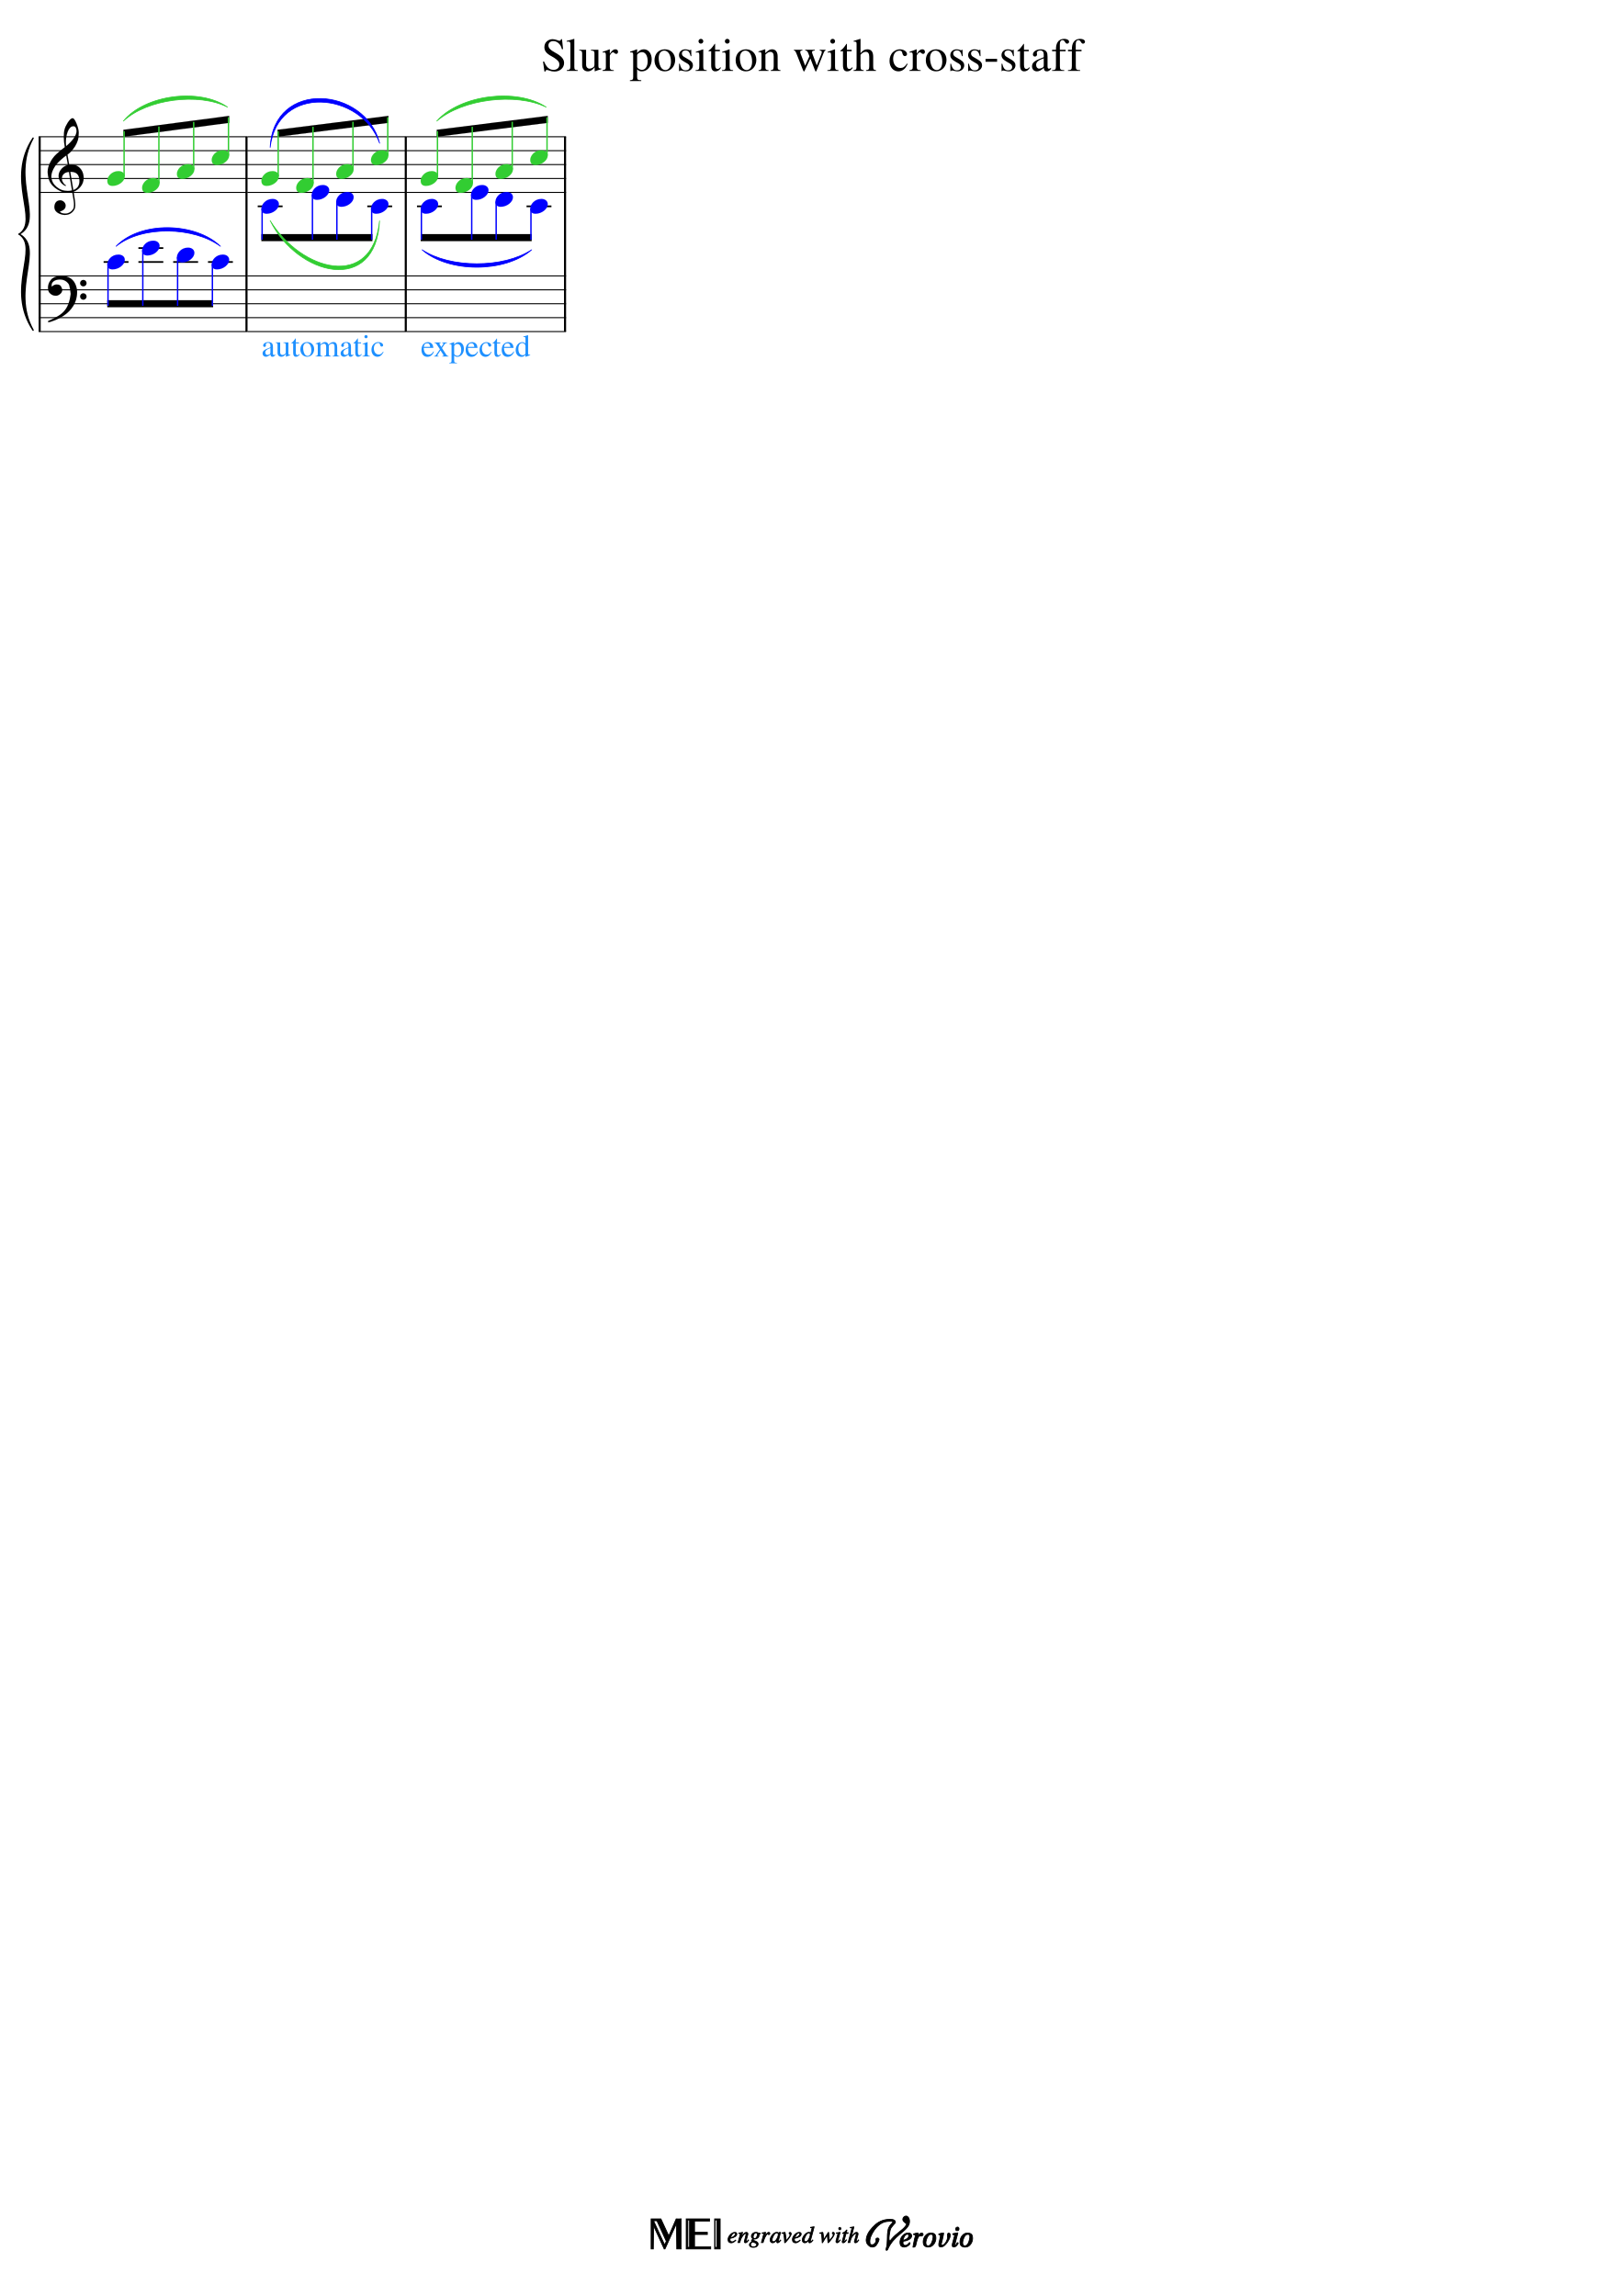
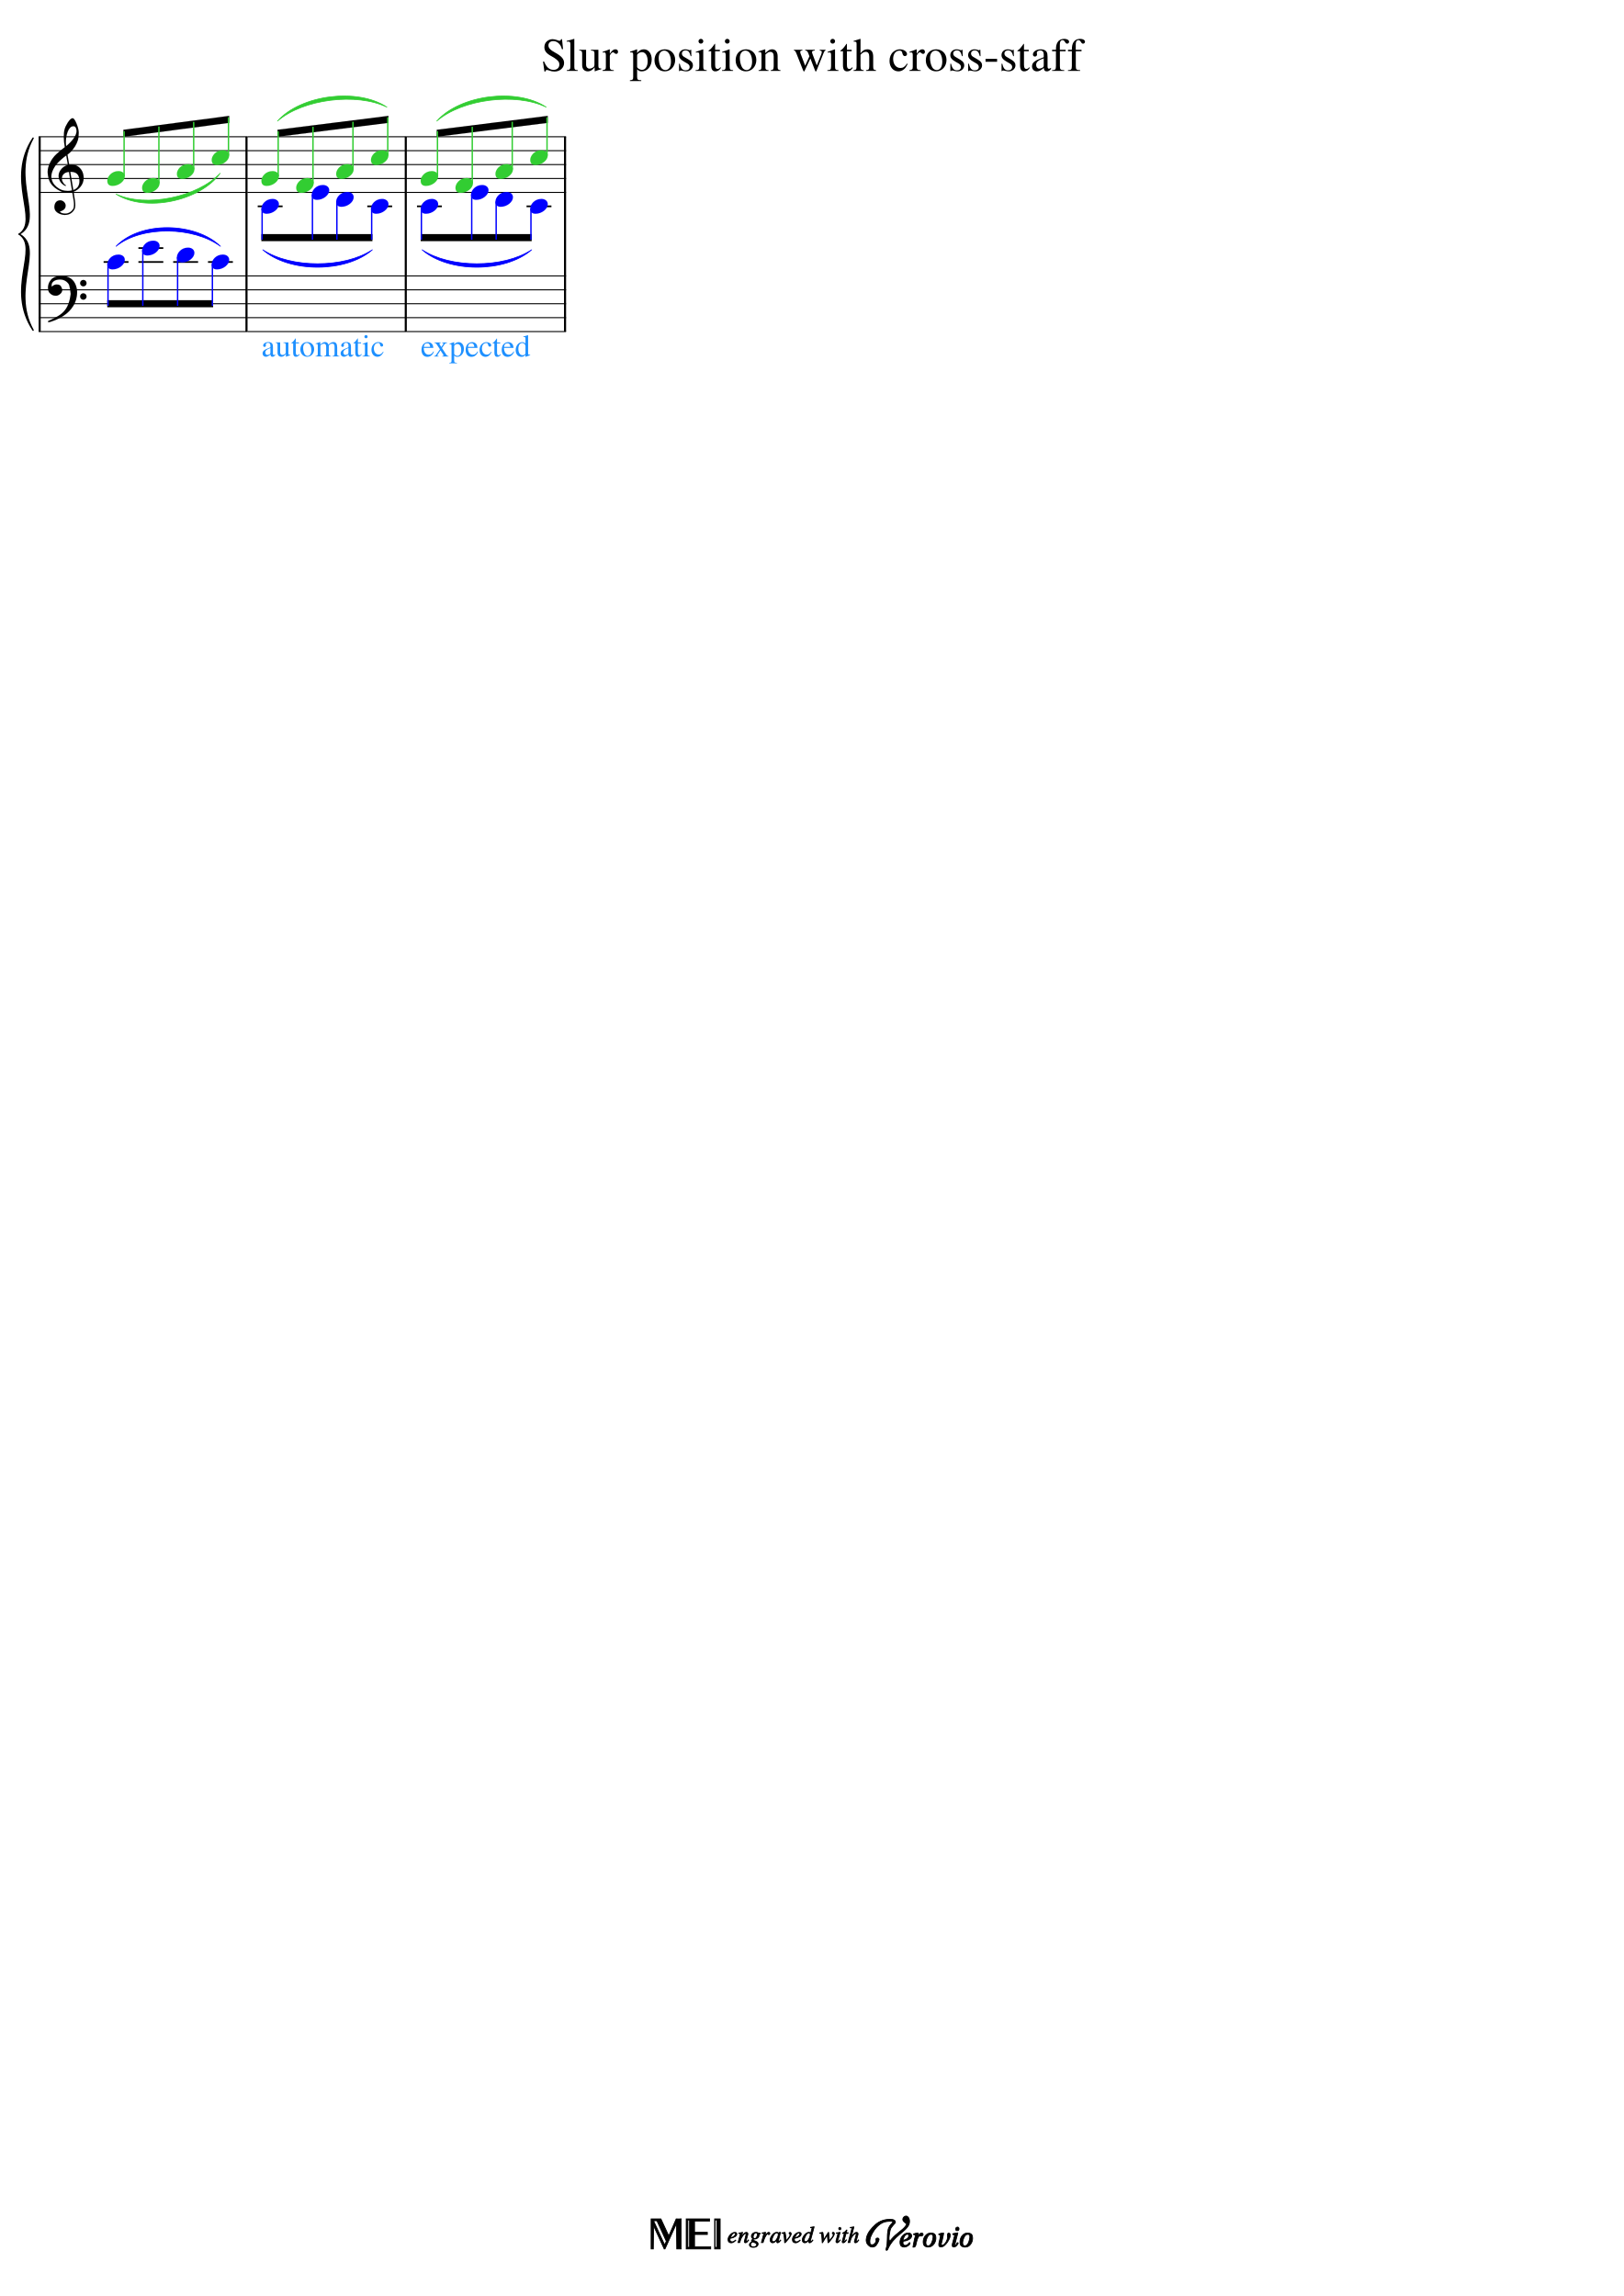
<svg xmlns="http://www.w3.org/2000/svg" xmlns:xlink="http://www.w3.org/1999/xlink" width="2100px" height="2970px" version="1.1" overflow="visible" id="docid">
  <defs>
    <g id="E050-docid">
      <path transform="scale(1,-1)" d="M441 -245c-23 -4 -48 -6 -76 -6c-59 0 -102 7 -130 20c-88 42 -150 93 -187 154c-26 44 -43 103 -48 176c0 6 -1 13 -1 19c0 54 15 111 45 170c29 57 65 106 110 148s96 85 153 127c-3 16 -8 46 -13 92c-4 43 -5 73 -5 89c0 117 16 172 69 257c34 54 64 82 89 82 c21 0 43 -30 69 -92s39 -115 41 -159v-15c0 -109 -21 -162 -67 -241c-13 -20 -63 -90 -98 -118c-13 -9 -25 -19 -37 -29l31 -181c8 1 18 2 28 2c58 0 102 -12 133 -35c59 -43 92 -104 98 -184c1 -7 1 -15 1 -22c0 -123 -87 -209 -181 -248c8 -57 17 -110 25 -162 c5 -31 6 -58 6 -80c0 -30 -5 -53 -14 -70c-35 -64 -88 -99 -158 -103c-5 0 -11 -1 -16 -1c-37 0 -72 10 -108 27c-50 24 -77 59 -80 105v11c0 29 7 55 20 76c18 28 45 42 79 44h6c49 0 93 -42 97 -87v-9c0 -51 -34 -86 -105 -106c17 -24 51 -36 102 -36c62 0 116 43 140 85 c9 16 13 41 13 74c0 20 -1 42 -5 67c-8 53 -18 106 -26 159zM461 939c-95 0 -135 -175 -135 -286c0 -24 2 -48 5 -71c50 39 92 82 127 128c40 53 60 100 60 140v8c-4 53 -22 81 -55 81h-2zM406 119l54 -326c73 25 110 78 110 161c0 7 0 15 -1 23c-7 95 -57 142 -151 142h-12 zM382 117c-72 -2 -128 -47 -128 -120v-7c2 -46 43 -99 75 -115c-3 -2 -7 -5 -10 -10c-70 33 -116 88 -123 172v11c0 68 44 126 88 159c23 17 49 29 78 36l-29 170c-21 -13 -52 -37 -92 -73c-50 -44 -86 -84 -109 -119c-45 -69 -67 -130 -67 -182v-13c5 -68 35 -127 93 -176 s125 -73 203 -73c25 0 50 3 75 9c-19 111 -36 221 -54 331z" />
    </g>
    <g id="E0A4-docid">
      <path transform="scale(1,-1)" d="M0 -39c0 68 73 172 200 172c66 0 114 -37 114 -95c0 -84 -106 -171 -218 -171c-64 0 -96 30 -96 94z" />
    </g>
    <g id="E062-docid">
      <path transform="scale(1,-1)" d="M582 -120c0 32 26 58 58 58s58 -26 58 -58s-26 -58 -58 -58s-58 26 -58 58zM582 120c0 32 26 58 58 58s58 -26 58 -58s-26 -58 -58 -58s-58 26 -58 58zM158 96c51 0 73 -14 88 -49l16 -39c0 -17 -2 -30 -7 -40c-3 -11 -10 -21 -19 -31c-17 -18 -49 -43 -84 -43 c-55 0 -77 13 -112 44c-24 21 -35 55 -35 100c0 46 14 81 32 112c30 52 71 79 137 93l36 6l26 2c154 0 235 -68 274 -182c11 -32 18 -68 18 -107c0 -103 -26 -182 -68 -250c-89 -145 -234 -230 -412 -288l-30 -5c-9 0 -14 3 -14 8c3 10 5 11 10 16c35 15 70 30 96 44l78 43 c96 57 162 136 197 258c9 33 17 60 22 100c3 22 5 35 6 39c-7 69 -16 115 -23 140s-4 22 -16 40c-8 12 -19 23 -31 34c-24 21 -62 44 -118 44c-48 0 -84 -8 -113 -28c-28 -19 -42 -44 -42 -73v-16c2 -5 3 -9 4 -11c24 22 52 39 84 39z" />
    </g>
  </defs>
  <style type="text/css">#docid g.ending, #docid g.fing, #docid g.reh, #docid g.tempo {font-weight:bold;}#docid g.dir, #docid g.dynam, #docid g.mNum {font-style:italic;}#docid g.label {font-weight:normal;}#docid ellipse, #docid path, #docid polygon, #docid polyline, #docid rect {stroke:currentColor}</style>
  <svg class="definition-scale" color="black" font-family="Times, serif" viewBox="0 0 21000 29700">
    <g class="page-margin" transform="translate(500, 500)">
      <g id="iJ6YNS9" class="mdiv pageMilestone" />
      <g id="j6ERYJ7" class="score pageMilestone" />
      <g id="jJSEUIA" class="system">
        <path d="M13 1269 L13 3789" stroke-width="27" />
        <g id="o145XQ9D" class="grpSym">
          <path d="M-72,3771 C-432,3231 18,2709 -252,2529 C81,2709 -369,3231 -72,3771" stroke-width="18" stroke-linecap="round" stroke-linejoin="round" />
          <path d="M-72,1287 C-369,1827 81,2349 -252,2529 C18,2349 -432,1827 -72,1287" stroke-width="18" stroke-linecap="round" stroke-linejoin="round" />
        </g>
        <g id="e177A8Z5" class="section systemMilestone" />
        <g id="v1G2UCBM" class="measure">
          <g id="w1I5DK26" class="staff">
            <path d="M0 1269 L2701 1269" stroke-width="13" />
            <path d="M0 1449 L2701 1449" stroke-width="13" />
            <path d="M0 1629 L2701 1629" stroke-width="13" />
            <path d="M0 1809 L2701 1809" stroke-width="13" />
            <path d="M0 1989 L2701 1989" stroke-width="13" />
            <g id="x1TRY25F" class="clef">
              <use xlink:href="#E050-docid" transform="translate(117, 1809) scale(0.72, 0.72)" />
            </g>
            <g id="z1M801WN" class="keySig" />
            <g id="xQSQG56" class="layer">
              <g id="y16753K6" class="beam">
                <polygon points="1096,1179 2464,999 2464,1089 1096,1269" />
                <g id="note-L5F2" class="note" color="limegreen" fill="limegreen">
                  <g class="notehead">
                    <use xlink:href="#E0A4-docid" transform="translate(888, 1809) scale(0.72, 0.72)" />
                  </g>
                  <g id="nV8WBSJ" class="stem">
                    <path d="M1105 1781 L1105 1197" stroke-width="18" />
                  </g>
                  <g id="a12WP67W" class="accid" />
                </g>
                <g id="b4Y5DFV" class="note" color="limegreen" fill="limegreen">
                  <g class="notehead">
                    <use xlink:href="#E0A4-docid" transform="translate(1338, 1899) scale(0.72, 0.72)" />
                  </g>
                  <g id="o1EH99DI" class="stem">
                    <path d="M1555 1871 L1555 1137" stroke-width="18" />
                  </g>
                  <g id="cNFAQML" class="accid" />
                </g>
                <g id="d1RIF43L" class="note" color="limegreen" fill="limegreen">
                  <g class="notehead">
                    <use xlink:href="#E0A4-docid" transform="translate(1788, 1719) scale(0.72, 0.72)" />
                  </g>
                  <g id="p1UGVI2M" class="stem">
                    <path d="M2005 1691 L2005 1077" stroke-width="18" />
                  </g>
                  <g id="e36A7UB" class="accid" />
                </g>
                <g id="note-L8F2" class="note" color="limegreen" fill="limegreen">
                  <g class="notehead">
                    <use xlink:href="#E0A4-docid" transform="translate(2238, 1539) scale(0.72, 0.72)" />
                  </g>
                  <g id="q3O0K5C" class="stem">
                    <path d="M2455 1511 L2455 1017" stroke-width="18" />
                  </g>
                  <g id="g17JWEWV" class="accid" />
                </g>
              </g>
            </g>
          </g>
          <g id="h11BYRB0" class="staff">
            <path d="M0 3069 L2701 3069" stroke-width="13" />
            <path d="M0 3249 L2701 3249" stroke-width="13" />
            <path d="M0 3429 L2701 3429" stroke-width="13" />
            <path d="M0 3609 L2701 3609" stroke-width="13" />
            <path d="M0 3789 L2701 3789" stroke-width="13" />
            <g id="b90ZP3S" class="clef">
              <use xlink:href="#E062-docid" transform="translate(117, 3249) scale(0.72, 0.72)" />
            </g>
            <g id="dHBXJTS" class="keySig" />
            <g class="ledgerLines above">
              <path d="M840 2889 L1162 2889" stroke-width="22" />
              <path d="M1290 2889 L1612 2889" stroke-width="22" />
              <path d="M1740 2889 L2062 2889" stroke-width="22" />
              <path d="M2190 2889 L2512 2889" stroke-width="22" />
              <path d="M1290 2709 L1612 2709" stroke-width="22" />
            </g>
            <g id="iEPNT2P" class="layer">
              <g id="j180F7IU" class="beam">
                <polygon points="888,3474 2256,3474 2256,3384 888,3384" />
                <g id="note-L5F1" class="note" color="blue" fill="blue">
                  <g class="notehead">
                    <use xlink:href="#E0A4-docid" transform="translate(888, 2889) scale(0.72, 0.72)" />
                  </g>
                  <g id="r1WOKG8S" class="stem">
                    <path d="M897 2917 L897 3456" stroke-width="18" />
                  </g>
                  <g id="l168SLSU" class="accid" />
                </g>
                <g id="m1I1R6XU" class="note" color="blue" fill="blue">
                  <g class="notehead">
                    <use xlink:href="#E0A4-docid" transform="translate(1338, 2709) scale(0.72, 0.72)" />
                  </g>
                  <g id="s1IJJG69" class="stem">
                    <path d="M1347 2737 L1347 3456" stroke-width="18" />
                  </g>
                  <g id="n3L1BSY" class="accid" />
                </g>
                <g id="oYFJ0C6" class="note" color="blue" fill="blue">
                  <g class="notehead">
                    <use xlink:href="#E0A4-docid" transform="translate(1788, 2799) scale(0.72, 0.72)" />
                  </g>
                  <g id="tER5CNS" class="stem">
                    <path d="M1797 2827 L1797 3456" stroke-width="18" />
                  </g>
                  <g id="p6KLLMO" class="accid" />
                </g>
                <g id="note-L8F1" class="note" color="blue" fill="blue">
                  <g class="notehead">
                    <use xlink:href="#E0A4-docid" transform="translate(2238, 2889) scale(0.72, 0.72)" />
                  </g>
                  <g id="uR5P9FZ" class="stem">
                    <path d="M2247 2917 L2247 3456" stroke-width="18" />
                  </g>
                  <g id="r10DL3CR" class="accid" />
                </g>
              </g>
            </g>
          </g>
          <g id="s1IC15RP" class="slur" color="limegreen" fill="limegreen">
-             <path d="M1096,1066 C1373,725 2083,633 2443,886 C2070,695 1402,781 1096,1066" stroke-width="9" stroke-linecap="round" stroke-linejoin="round" />
+             <path d="M1001,2011 C1386,2189 2053,2052 2348,1741 C2085,2106 1377,2251 1001,2011" stroke-width="9" stroke-linecap="round" stroke-linejoin="round" />
          </g>
          <g id="tBZ62SV" class="slur" color="blue" fill="blue">
            <path d="M1001,2686 C1319,2353 2033,2376 2351,2686 C2010,2434 1341,2412 1001,2686" stroke-width="9" stroke-linecap="round" stroke-linejoin="round" />
          </g>
          <g id="u14YPAFV" class="barLine">
            <path d="M2688 1269 L2688 1989" stroke-width="27" />
            <path d="M2688 3069 L2688 3789" stroke-width="27" />
            <path d="M2688 1989 L2688 3069" stroke-width="27" />
          </g>
        </g>
        <g id="kOVASEE" class="measure">
          <g id="l1I7OPR1" class="staff">
            <path d="M2701 1269 L4761 1269" stroke-width="13" />
            <path d="M2701 1449 L4761 1449" stroke-width="13" />
            <path d="M2701 1629 L4761 1629" stroke-width="13" />
            <path d="M2701 1809 L4761 1809" stroke-width="13" />
            <path d="M2701 1989 L4761 1989" stroke-width="13" />
            <g class="ledgerLines below">
              <path d="M2833 2169 L3155 2169" stroke-width="22" />
              <path d="M4250 2169 L4572 2169" stroke-width="22" />
            </g>
            <g id="m81K135" class="layer">
              <g id="n2N7U24" class="beam">
                <polygon points="3089,1179 4524,999 4524,1089 3089,1269" />
                <g id="note-L11F2" class="note" color="limegreen" fill="limegreen">
                  <g class="notehead">
                    <use xlink:href="#E0A4-docid" transform="translate(2881, 1809) scale(0.72, 0.72)" />
                  </g>
                  <g id="vQ1VT3P" class="stem">
                    <path d="M3098 1781 L3098 1197" stroke-width="18" />
                  </g>
                  <g id="p1AX0ZDE" class="accid" />
                </g>
                <g id="qI1DT7K" class="note" color="limegreen" fill="limegreen">
                  <g class="notehead">
                    <use xlink:href="#E0A4-docid" transform="translate(3331, 1899) scale(0.72, 0.72)" />
                  </g>
                  <g id="w14DD95D" class="stem">
                    <path d="M3548 1871 L3548 1140" stroke-width="18" />
                  </g>
                  <g id="rJ8GLXL" class="accid" />
                </g>
                <g id="s1HUMGE0" class="note" color="limegreen" fill="limegreen">
                  <g class="notehead">
                    <use xlink:href="#E0A4-docid" transform="translate(3848, 1719) scale(0.72, 0.72)" />
                  </g>
                  <g id="xGVWU67" class="stem">
                    <path d="M4065 1691 L4065 1075" stroke-width="18" />
                  </g>
                  <g id="t1YD0KSR" class="accid" />
                </g>
                <g id="note-L14F2" class="note" color="limegreen" fill="limegreen">
                  <g class="notehead">
                    <use xlink:href="#E0A4-docid" transform="translate(4298, 1539) scale(0.72, 0.72)" />
                  </g>
                  <g id="yFQGCPD" class="stem">
                    <path d="M4515 1511 L4515 1017" stroke-width="18" />
                  </g>
                  <g id="vE1WURA" class="accid" />
                </g>
              </g>
            </g>
          </g>
          <g id="wK8FJ60" class="staff">
            <path d="M2701 3069 L4761 3069" stroke-width="13" />
            <path d="M2701 3249 L4761 3249" stroke-width="13" />
            <path d="M2701 3429 L4761 3429" stroke-width="13" />
            <path d="M2701 3609 L4761 3609" stroke-width="13" />
            <path d="M2701 3789 L4761 3789" stroke-width="13" />
            <g id="x1AFQIG0" class="layer">
              <g id="y1K98ZB7" class="beam">
                <polygon points="2881,2619 4316,2619 4316,2529 2881,2529" />
                <g id="note-L11F1" class="note" color="blue" fill="blue">
                  <g class="notehead">
                    <use xlink:href="#E0A4-docid" transform="translate(2881, 2169) scale(0.72, 0.72)" />
                  </g>
                  <g id="z1QJ3S81" class="stem">
                    <path d="M2890 2197 L2890 2601" stroke-width="18" />
                  </g>
                  <g id="aA571PQ" class="accid" />
                </g>
                <g id="bGR56S9" class="note" color="blue" fill="blue">
                  <g class="notehead">
                    <use xlink:href="#E0A4-docid" transform="translate(3532, 1989) scale(0.72, 0.72)" />
                  </g>
                  <g id="a1E3R0GN" class="stem">
                    <path d="M3541 2017 L3541 2601" stroke-width="18" />
                  </g>
                  <g id="c10PAP45" class="accid" />
                </g>
                <g id="dPPZBXY" class="note" color="blue" fill="blue">
                  <g class="notehead">
                    <use xlink:href="#E0A4-docid" transform="translate(3848, 2079) scale(0.72, 0.72)" />
                  </g>
                  <g id="b1EA8UT5" class="stem">
                    <path d="M3857 2107 L3857 2601" stroke-width="18" />
                  </g>
                  <g id="e6C4ZMJ" class="accid" />
                </g>
                <g id="note-L14F1" class="note" color="blue" fill="blue">
                  <g class="notehead">
                    <use xlink:href="#E0A4-docid" transform="translate(4298, 2169) scale(0.72, 0.72)" />
                  </g>
                  <g id="cG8TSH7" class="stem">
                    <path d="M4307 2197 L4307 2601" stroke-width="18" />
                  </g>
                  <g id="gB13UK1" class="accid" />
                </g>
              </g>
            </g>
          </g>
          <g id="h158DR4J" class="slur" color="limegreen" fill="limegreen">
-             <path d="M2994,2354 C3395,3010 4317,3258 4409,2357 C4361,3319 3349,3070 2994,2354" stroke-width="9" stroke-linecap="round" stroke-linejoin="round" />
+             <path d="M3089,1066 C3392,725 4125,633 4504,886 C4112,695 3419,781 3089,1066" stroke-width="9" stroke-linecap="round" stroke-linejoin="round" />
          </g>
          <g id="iUV8894" class="dir">
            <text x="2881" y="4111" font-size="0px">
              <tspan id="jZZ1RF5" class="rend" fill="dodgerblue" font-style="normal">
                <tspan id="k91JIAK" class="text">
                  <tspan font-size="405px">automatic</tspan>
                </tspan>
              </tspan>
            </text>
          </g>
          <g id="l1KT7QAW" class="slur" color="blue" fill="blue">
-             <path d="M2994,1407 C3037,521 4226,624 4410,1353 C4175,686 3089,583 2994,1407" stroke-width="9" stroke-linecap="round" stroke-linejoin="round" />
+             <path d="M2899,2731 C3260,2972 3954,2972 4316,2731 C3974,3032 3240,3032 2899,2731" stroke-width="9" stroke-linecap="round" stroke-linejoin="round" />
          </g>
          <g id="jQFEFEK" class="barLine">
            <path d="M4748 1269 L4748 1989" stroke-width="27" />
            <path d="M4748 3069 L4748 3789" stroke-width="27" />
            <path d="M4748 1989 L4748 3069" stroke-width="27" />
          </g>
        </g>
        <g id="cUUYDUG" class="measure">
          <g id="d17EWFLB" class="staff">
            <path d="M4761 1269 L6821 1269" stroke-width="13" />
            <path d="M4761 1449 L6821 1449" stroke-width="13" />
            <path d="M4761 1629 L6821 1629" stroke-width="13" />
            <path d="M4761 1809 L6821 1809" stroke-width="13" />
            <path d="M4761 1989 L6821 1989" stroke-width="13" />
            <g class="ledgerLines below">
              <path d="M4893 2169 L5215 2169" stroke-width="22" />
              <path d="M6310 2169 L6632 2169" stroke-width="22" />
            </g>
            <g id="eZWEOI5" class="layer">
              <g id="fXQFU55" class="beam">
                <polygon points="5149,1179 6584,999 6584,1089 5149,1269" />
                <g id="note-L17F2" class="note" color="limegreen" fill="limegreen">
                  <g class="notehead">
                    <use xlink:href="#E0A4-docid" transform="translate(4941, 1809) scale(0.72, 0.72)" />
                  </g>
                  <g id="dAZ1II0" class="stem">
                    <path d="M5158 1781 L5158 1197" stroke-width="18" />
                  </g>
                  <g id="h1NRSQV" class="accid" />
                </g>
                <g id="i1K5PWQO" class="note" color="limegreen" fill="limegreen">
                  <g class="notehead">
                    <use xlink:href="#E0A4-docid" transform="translate(5391, 1899) scale(0.72, 0.72)" />
                  </g>
                  <g id="eXKENYG" class="stem">
                    <path d="M5608 1871 L5608 1140" stroke-width="18" />
                  </g>
                  <g id="jF89DCD" class="accid" />
                </g>
                <g id="k1FISYPL" class="note" color="limegreen" fill="limegreen">
                  <g class="notehead">
                    <use xlink:href="#E0A4-docid" transform="translate(5908, 1719) scale(0.72, 0.72)" />
                  </g>
                  <g id="f18OKKW3" class="stem">
                    <path d="M6125 1691 L6125 1075" stroke-width="18" />
                  </g>
                  <g id="l1ABBN8W" class="accid" />
                </g>
                <g id="note-L20F2" class="note" color="limegreen" fill="limegreen">
                  <g class="notehead">
                    <use xlink:href="#E0A4-docid" transform="translate(6358, 1539) scale(0.72, 0.72)" />
                  </g>
                  <g id="gH8O5KE" class="stem">
                    <path d="M6575 1511 L6575 1017" stroke-width="18" />
                  </g>
                  <g id="nDW87ZK" class="accid" />
                </g>
              </g>
            </g>
          </g>
          <g id="o1QUDUF9" class="staff">
            <path d="M4761 3069 L6821 3069" stroke-width="13" />
            <path d="M4761 3249 L6821 3249" stroke-width="13" />
            <path d="M4761 3429 L6821 3429" stroke-width="13" />
            <path d="M4761 3609 L6821 3609" stroke-width="13" />
            <path d="M4761 3789 L6821 3789" stroke-width="13" />
            <g id="p1YCXJ73" class="layer">
              <g id="q1XPOA9B" class="beam">
                <polygon points="4941,2619 6376,2619 6376,2529 4941,2529" />
                <g id="note-L17F1" class="note" color="blue" fill="blue">
                  <g class="notehead">
                    <use xlink:href="#E0A4-docid" transform="translate(4941, 2169) scale(0.72, 0.72)" />
                  </g>
                  <g id="h1C1E50X" class="stem">
                    <path d="M4950 2197 L4950 2601" stroke-width="18" />
                  </g>
                  <g id="sDC845L" class="accid" />
                </g>
                <g id="t1W416P4" class="note" color="blue" fill="blue">
                  <g class="notehead">
                    <use xlink:href="#E0A4-docid" transform="translate(5592, 1989) scale(0.72, 0.72)" />
                  </g>
                  <g id="i1XSOJO1" class="stem">
                    <path d="M5601 2017 L5601 2601" stroke-width="18" />
                  </g>
                  <g id="u1N7W5D7" class="accid" />
                </g>
                <g id="vOSZ00" class="note" color="blue" fill="blue">
                  <g class="notehead">
                    <use xlink:href="#E0A4-docid" transform="translate(5908, 2079) scale(0.72, 0.72)" />
                  </g>
                  <g id="j1IVRL9E" class="stem">
                    <path d="M5917 2107 L5917 2601" stroke-width="18" />
                  </g>
                  <g id="w1AY2QDY" class="accid" />
                </g>
                <g id="note-L20F1" class="note" color="blue" fill="blue">
                  <g class="notehead">
                    <use xlink:href="#E0A4-docid" transform="translate(6358, 2169) scale(0.72, 0.72)" />
                  </g>
                  <g id="k1BCYHVL" class="stem">
                    <path d="M6367 2197 L6367 2601" stroke-width="18" />
                  </g>
                  <g id="y17DXS56" class="accid" />
                </g>
              </g>
            </g>
          </g>
          <g id="z126H5TI" class="slur" color="limegreen" fill="limegreen">
            <path d="M5149,1066 C5452,725 6185,633 6564,886 C6172,695 5479,781 5149,1066" stroke-width="9" stroke-linecap="round" stroke-linejoin="round" />
          </g>
          <g id="a1YELUCK" class="dir">
            <text x="4941" y="4112" font-size="0px">
              <tspan id="b5BYNI2" class="rend" fill="dodgerblue" font-style="normal">
                <tspan id="cI6BH23" class="text">
                  <tspan font-size="405px">expected</tspan>
                </tspan>
              </tspan>
            </text>
          </g>
          <g id="dEVT5DI" class="slur" color="blue" fill="blue">
            <path d="M4959,2731 C5320,2972 6014,2972 6376,2731 C6034,3032 5300,3032 4959,2731" stroke-width="9" stroke-linecap="round" stroke-linejoin="round" />
          </g>
          <g id="b1AYFJ9P" class="barLine">
            <path d="M6808 1269 L6808 1989" stroke-width="27" />
            <path d="M6808 3069 L6808 3789" stroke-width="27" />
            <path d="M6808 1989 L6808 3069" stroke-width="27" />
          </g>
        </g>
        <g id="n1NA1B91" class="systemMilestoneEnd e177A8Z5" />
      </g>
      <g id="o111T1LZ" class="pageMilestoneEnd j6ERYJ7" />
      <g id="pT5D48Z" class="pageMilestoneEnd iJ6YNS9" />
      <g id="w1P8DIQV" class="pgHead autogenerated">
        <text font-size="0px">
          <tspan id="x1LY7717" class="rend" x="10000" y="417" text-anchor="middle">
            <tspan id="y1QGBAMB" class="rend">
              <tspan id="z4DC34E" class="text">
                <tspan font-size="607px">Slur position with cross-staff</tspan>
              </tspan>
            </tspan>
          </tspan>
        </text>
      </g>
      <g id="qR3B901" class="pgFoot autogenerated">
        <g id="rHUBZPL" class="fig">
          <g class="svg" transform="translate(7750, 28099) scale(10, 10)">
            <g>
              <path fill="#000000" d="M 17.113,49.265 V 10.368 h 12.697 c 3.289,7.337 6.713,14.61 10.127,21.889 3.42,-7.485 6.256,-14.205 9.589,-21.91 2.436,0.104 4.317,0.085 6.484,-0.058 V 49.264 H 50.274 C 50.145,38.356 50.016,27.448 49.887,16.54 45.003,27.315 39.967,38.434 35.084,49.209 34.679,49.344 34.427,49.136 34.022,49.271 29.466,39.331 24.91,29.391 20.354,19.451 20.224,29.389 20.095,39.327 19.965,49.264 H 17.113 Z M 36.754,39.325 C 32.721,30.513 28.688,21.701 24.655,12.889 22.531,12.751 22.657,12.71 20.714,12.814 v 0.966 c 4.613,9.998 9.609,20.749 13.873,30.082 0.722,-1.513 1.445,-3.025 2.167,-4.538 z m 25.738,9.94 c 0,-12.966 0,-25.931 0,-38.897 10.084,0 20.169,0 30.253,0 0,0.96 0,1.921 0,2.881 -6.483,0 -12.966,0 -19.448,0 0,4.802 0,9.604 0,14.406 5.522,0 11.045,0 16.567,0 0,0.96 0,1.921 0,2.881 -5.522,0 -11.045,0 -16.567,0 0,5.282 0,10.565 0,15.847 6.963,0 13.926,0 20.889,0 0,0.96 0,1.921 0,2.881 -10.565,0 -21.129,0 -31.694,0 z m 4.322,-2.161 c 0,-11.765 0,-23.53 0,-35.295 -0.72,0 -1.441,0 -2.161,0 0,11.765 0,23.53 0,35.295 0.72,0 1.441,0 2.161,0 z m 32.414,2.161 c 0,-12.966 0,-25.931 0,-38.897 2.401,0 4.802,0 7.203,0 0,12.966 0,25.931 0,38.897 -2.401,0 -4.802,0 -7.203,0 z m 2.881,-2.161 c 0,-11.765 0,-23.53 0,-35.295 -0.72,0 -1.441,0 -2.161,0 0,11.765 0,23.53 0,35.295 0.72,0 1.441,0 2.161,0 z" />
              <path fill="#000000" d="m 346.3,6.7 c -3.1,0.5 -4.9,4.4 -2.7,6.8 1.2,1.4 2.7,2.4 4.1,3.5 -2.4,5.3 -7.7,8.3 -11.9,12.1 -3.7,2.8 -7,6.2 -9.7,9.9 -2.2,-0.8 -0.915,-7.719 -0.627,-9.5 0.288,-1.781 0.727,-6.4 2.927,-8.7 1.3,-1.9 3,-3.5 4.5,-5.2 1.2,-3.4 -3.2,-4.9 -5.8,-4.6 -7.3,-0.5 -14.6,2 -20,6.8 -5,4.6 -10,10.1 -11.5,17 -0.9,3.5 -0.2,7.5 2.8,9.9 2.5,2.8 7.4,2.9 9.8,-0.2 1.7,-2.3 3.2,-4.8 3.8,-7.6 -0.1,-2.6 -4.4,-2.3 -4.3,0.2 1.2,2.4 -0.9,4.7 -2.7,6.2 -1.7,0.9 -4.7,0.7 -4.8,-1.7 -1,-5.8 2.1,-11.3 5.2,-16.1 4,-5.8 9.8,-11.2 17.2,-11.8 1.6,0 8.1,-1.2 6.8,1.4 -2.8,2.8 -5.6,6.1 -6,10.3 -1.6,7.7 0.1,15.7 -2.3,23.2 -1.1,3.9 2,2.6 2.5,0.2 3.3,-7.4 8.9,-13.4 15.1,-18.5 4.2,-3.9 9.5,-7.1 11.9,-12.6 1.3,-3.6 1.2,-9 -2.7,-10.9 -0.504,-0.177 -1.07,-0.165 -1.6,-0.1 z m 66,14.5 c -2,0.8 -1.8,4.9 0.8,4.4 3.4,0.4 2.9,-6.2 -0.8,-4.4 z m 0.6,7.3 c -1.3,0.5 -7.6,0.5 -5.4,2.2 4,-0.3 0.7,4.5 0.6,6.7 -0.4,2.9 -2.4,5.9 -1.2,8.8 2.7,1.7 5.6,-0.8 6.8,-3.2 1.6,-1.4 -0.5,-3 -1.2,-0.9 -0.4,0.8 -2.4,3.5 -2.6,1.8 1.1,-5 2.7,-9.9 3.9,-14.9 l -0.1,-0.5 h -0.9 z m -65.1,0.2 c -6.5,1.6 -10.5,9.5 -8.2,15.7 2.1,3.4 7.4,2.9 10.1,0.4 2,-0.2 3.6,-5.3 1,-3.4 -1.4,2 -4,4.2 -6.5,2.8 -2.2,-1.9 -1.9,-5.7 1.7,-5.3 3.1,-0.9 6.9,-2.1 8.1,-5.5 0.9,-2.7 -1.6,-5.2 -4.3,-4.8 h -1.1 -0.7 z m 13.6,0 c -2.2,0 -8.5,1.8 -2.9,2.3 0.9,1.9 -1,4.9 -1.1,7.2 -0.5,2.9 -1.4,5.7 -1.7,8.7 3.7,0.7 3.8,-2.6 4.4,-5.3 0.9,-3.3 1.6,-7 4.1,-9.5 2.4,1.6 6.8,-0.7 3.7,-3.4 -2.9,-0.5 -4.8,2.4 -6.2,4.3 0,-1.2 2.4,-5 -0.2,-4.3 z m 15.8,0 c -6.4,1.3 -9.6,9.1 -7.7,14.9 1.9,4 7.7,3.9 11,1.7 4.1,-3 6,-8.9 4.4,-13.7 -1.3,-3 -4.8,-3.2 -7.6,-3 z m 17,0 c -2.3,0 -8.8,1.9 -3,2.4 0.4,2.5 -1,5.7 -1.4,8.4 -0.7,2.4 -1.8,7.5 2.1,7.2 3.8,-0.1 6.5,-3.5 8.5,-6.3 2,-3.2 4.5,-7 3.3,-10.9 -3.7,-3 -3.6,2.6 -3.1,5.1 -0.7,3.8 -2.7,7.9 -6.2,9.8 -3.6,0.6 -1,-4.3 -0.8,-6.1 0.6,-3.2 1.6,-6.3 1.9,-9.5 h -1.1 z m 30.6,0 c -6.3,1.2 -9.5,8.9 -7.8,14.7 1.5,4 7.2,4.2 10.5,2.4 4.6,-2.8 6.6,-9.3 4.8,-14.3 -1.4,-2.8 -4.8,-3 -7.5,-2.8 z m -75.4,1.7 c 2.1,1.5 0.2,4.7 -1.6,5.7 -1.1,0.4 -5.5,3.4 -4.6,0.7 0.8,-2.7 2.2,-6.2 5.3,-6.6 l 0.9,0.1 z m 30.8,0 c 2.6,1.5 1.3,5.2 0.8,7.6 -0.8,2.7 -1.9,5.9 -4.7,7.1 -5.1,0.8 -4,-5.8 -2.8,-8.8 1,-2.8 3,-6.8 6.7,-5.8 z m 47.1,-0.1 c 2.9,0.7 2,4.7 1.5,6.8 -0.7,3 -1.8,6.7 -5,8 -4.7,0.8 -4,-5.1 -3,-7.9 0.9,-3 2.7,-7.3 6.5,-6.8 z" />
              <g>
                <path d="m 116.566,37.118 q 0,-3.252 2.93,-6.299 2.9,-3.047 5.991,-3.047 1.143,0 1.816,0.527 0.674,0.527 0.674,1.567 0,2.109 -2.476,3.618 -2.461,1.494 -5.186,1.831 l -0.835,0.103 q -0.19,0.601 -0.264,0.967 -0.073,0.352 -0.073,0.894 0,1.289 0.835,2.007 0.85,0.718 2.007,0.718 1.099,0 2.329,-0.732 0.703,-0.425 2.036,-1.523 l 0.381,0.337 q -0.659,0.835 -1.89,1.714 -2.183,1.567 -4.38,1.567 -1.553,0 -2.725,-1.099 -1.172,-1.099 -1.172,-3.149 z m 3.12,-2.358 q 2.798,-0.41 4.556,-1.963 Q 126,31.229 126,29.691 q 0,-0.557 -0.264,-0.879 -0.264,-0.337 -0.776,-0.337 -0.952,0 -1.875,0.82 -0.908,0.806 -1.641,1.831 -0.776,1.201 -1.23,2.3 -0.249,0.586 -0.527,1.333 z" />
                <path d="m 129.472,41 2.534,-9.053 q 0.322,-1.143 0.366,-1.377 0.059,-0.249 0.059,-0.527 0,-0.425 -0.249,-0.659 -0.234,-0.249 -0.938,-0.249 -0.176,0 -0.352,0.029 -0.161,0.015 -0.366,0.044 v -0.498 q 0.952,-0.146 1.348,-0.22 0.41,-0.073 0.879,-0.176 l 2.622,-0.571 q 0.088,0.059 0.117,0.132 l -1.948,6.299 q 1.787,-2.739 2.988,-4.072 2.109,-2.358 3.779,-2.358 0.645,0 1.113,0.249 0.894,0.483 0.894,1.743 0,0.352 -0.073,0.732 -0.073,0.381 -0.19,0.82 l -1.919,7.017 q -0.059,0.22 -0.132,0.542 -0.073,0.308 -0.073,0.439 0,0.22 0.103,0.396 0.103,0.176 0.337,0.176 0.381,0 0.879,-0.439 0.498,-0.454 1.626,-1.919 l 0.425,0.381 q -1.201,1.626 -1.904,2.285 -1.201,1.157 -2.3,1.157 -0.498,0 -0.967,-0.322 -0.454,-0.337 -0.454,-1.201 0,-0.249 0.029,-0.527 0.044,-0.278 0.103,-0.483 l 1.846,-7.119 q 0.146,-0.586 0.19,-0.952 0.059,-0.381 0.059,-0.542 0,-0.352 -0.176,-0.601 -0.161,-0.264 -0.586,-0.264 -1.099,0 -2.769,1.992 -0.981,1.187 -1.992,2.827 -0.776,1.274 -1.23,2.49 Q 132.709,37.821 131.742,41 Z" />
                <path d="m 149.13,33.5 q 0,0.908 0.278,1.45 0.469,0.894 1.685,0.894 1.318,0 2.344,-1.67 1.04,-1.685 1.04,-3.706 0,-0.967 -0.425,-1.509 -0.425,-0.557 -1.274,-0.557 -1.641,0 -2.651,1.743 -0.996,1.743 -0.996,3.354 z m 0.513,13.066 q 1.743,0 2.886,-0.835 1.157,-0.835 1.157,-1.992 0,-0.879 -0.601,-1.479 -0.322,-0.322 -1.04,-0.688 -0.601,-0.293 -2.036,-0.835 -1.421,-0.557 -1.641,-0.557 -0.381,0 -1.479,1.011 -1.099,1.025 -1.099,2.314 0,1.948 1.685,2.681 0.879,0.381 2.168,0.381 z m -5.479,-2.681 q 0,-1.099 0.835,-2.095 0.85,-0.981 2.681,-1.963 -0.366,-0.234 -0.601,-0.483 -0.234,-0.264 -0.234,-0.688 0,-0.601 0.835,-1.377 0.469,-0.439 1.523,-1.157 -0.938,-0.352 -1.611,-0.996 -0.82,-0.864 -0.82,-2.241 0,-2.212 1.729,-3.677 1.729,-1.465 4.277,-1.465 1.333,0 2.256,0.425 0.923,0.41 1.084,0.688 h 1.978 v 1.172 h -1.494 q 0.088,0.322 0.132,0.586 0.044,0.264 0.044,0.747 0,2.373 -1.846,3.735 -1.831,1.362 -3.955,1.362 -0.22,0 -0.41,-0.015 -0.19,-0.029 -0.469,-0.088 -0.22,0 -0.601,0.425 -0.396,0.425 -0.396,0.762 0,0.498 3.223,1.699 3.208,1.216 3.208,3.56 0,1.758 -1.611,3.076 -1.611,1.333 -4.863,1.333 -2.256,0 -3.574,-0.967 -1.318,-0.967 -1.318,-2.358 z" />
                <path d="m 165.038,27.67 q 0.132,0 0.176,0.088 0.059,0.073 0.059,0.176 -0.015,0.146 -0.029,0.22 l -1.465,5.669 0.322,-0.63 q 1.055,-2.065 2.461,-3.765 1.421,-1.714 2.695,-1.714 0.688,0 1.055,0.454 0.381,0.454 0.381,1.04 0,0.659 -0.381,1.099 -0.366,0.425 -1.025,0.425 -0.454,0 -0.688,-0.176 -0.234,-0.176 -0.366,-0.41 l -0.176,-0.322 q -0.059,-0.088 -0.146,-0.132 -0.073,-0.059 -0.19,-0.059 -0.571,0 -1.655,1.597 -1.069,1.597 -1.919,3.457 -0.513,1.128 -1.143,2.988 Q 162.606,38.847 161.947,41 h -2.256 l 2.432,-8.818 q 0.205,-0.762 0.322,-1.362 0.132,-0.601 0.132,-0.981 0,-0.439 -0.22,-0.674 -0.22,-0.234 -0.762,-0.234 -0.176,0 -0.439,0.029 -0.264,0.029 -0.63,0.073 v -0.483 l 0.586,-0.117 q 1.143,-0.234 2.49,-0.498 1.362,-0.264 1.436,-0.264 z" />
                <path d="m 181.518,30.424 q 0,-1.055 -0.483,-1.553 -0.483,-0.498 -1.172,-0.498 -2.388,0 -4.438,3.662 -1.802,3.223 -1.802,5.552 0,1.172 0.498,1.714 0.513,0.527 1.26,0.527 2.212,0 4.263,-3.56 1.875,-3.237 1.875,-5.845 z m -1.831,-2.71 q 1.157,0 1.787,0.601 0.337,0.322 0.527,0.85 l 0.073,0.205 0.322,-1.113 q 0.059,-0.19 0.103,-0.249 0.044,-0.073 0.205,-0.088 l 1.655,-0.19 q 0.132,0 0.146,0.059 0.029,0.044 0,0.176 -0.059,0.19 -0.088,0.308 -0.029,0.103 -0.088,0.308 l -1.348,5.244 q -0.439,1.714 -0.747,2.959 -0.542,2.256 -0.542,2.578 0,0.205 0.103,0.308 0.117,0.088 0.278,0.088 0.132,0 0.278,-0.088 0.161,-0.088 0.381,-0.264 l 0.249,-0.205 q 0.117,-0.103 0.264,-0.234 0.146,-0.146 0.352,-0.352 l 0.908,-0.938 0.352,0.308 q -1.523,1.948 -2.446,2.651 -0.923,0.688 -1.758,0.688 -0.542,0 -0.85,-0.381 -0.293,-0.381 -0.293,-0.952 0,-0.527 0.19,-1.509 0.205,-0.996 0.396,-1.67 -0.264,0.439 -0.894,1.289 -0.615,0.835 -1.523,1.626 -1.069,0.952 -2.051,1.348 -0.762,0.264 -1.465,0.264 -1.187,0 -2.153,-0.967 -0.967,-0.981 -0.967,-2.769 0,-3.076 2.754,-6.416 2.842,-3.472 5.889,-3.472 z" />
                <path d="m 196.664,27.772 q 0.82,0 1.26,0.586 0.439,0.586 0.439,1.333 0,1.978 -3.911,6.929 -3.706,4.702 -4.438,4.702 -0.22,0 -0.293,-0.601 -0.044,-0.337 -0.044,-1.143 0,-0.981 -0.19,-3.325 -0.19,-2.344 -0.366,-3.472 -0.366,-2.476 -0.718,-3.193 -0.352,-0.718 -1.333,-0.718 -0.161,0 -0.381,0.015 -0.205,0.015 -0.483,0.044 v -0.381 q 0.439,-0.088 1.846,-0.396 1.406,-0.308 1.494,-0.337 l 0.483,-0.146 q 0.205,-0.059 0.322,0.234 0.117,0.278 0.293,1.055 0.557,2.549 0.835,5.024 0.176,1.538 0.352,4.556 l 0.483,-0.513 q 1.509,-1.597 3.018,-3.794 1.509,-2.197 1.509,-3.105 0,-0.454 -0.659,-1.084 -0.659,-0.645 -0.659,-1.172 0,-0.483 0.322,-0.791 0.337,-0.308 0.82,-0.308 z" />
                <path d="m 199.828,37.118 q 0,-3.252 2.93,-6.299 2.9,-3.047 5.991,-3.047 1.143,0 1.816,0.527 0.674,0.527 0.674,1.567 0,2.109 -2.476,3.618 -2.461,1.494 -5.186,1.831 l -0.835,0.103 q -0.19,0.601 -0.264,0.967 -0.073,0.352 -0.073,0.894 0,1.289 0.835,2.007 0.85,0.718 2.007,0.718 1.099,0 2.329,-0.732 0.703,-0.425 2.036,-1.523 l 0.381,0.337 q -0.659,0.835 -1.89,1.714 -2.183,1.567 -4.38,1.567 -1.553,0 -2.725,-1.099 -1.172,-1.099 -1.172,-3.149 z m 3.12,-2.358 q 2.798,-0.41 4.556,-1.963 1.758,-1.567 1.758,-3.105 0,-0.557 -0.264,-0.879 -0.264,-0.337 -0.776,-0.337 -0.952,0 -1.875,0.82 -0.908,0.806 -1.641,1.831 -0.776,1.201 -1.23,2.3 -0.249,0.586 -0.527,1.333 z" />
                <path d="m 215.238,37.602 q 0,0.894 0.41,1.567 0.41,0.659 1.392,0.659 2.095,0 4.028,-3.369 1.816,-3.164 1.816,-5.991 0,-0.894 -0.293,-1.479 -0.293,-0.586 -1.187,-0.586 -2.227,0 -4.307,3.604 -1.86,3.223 -1.86,5.596 z m 6.006,-9.888 q 1.157,0 1.641,0.557 0.278,0.322 0.439,1.099 l 1.67,-6.006 q 0.073,-0.249 0.088,-0.439 0.029,-0.205 0.029,-0.352 0,-0.571 -0.22,-0.718 -0.205,-0.146 -0.601,-0.146 -0.249,0 -0.469,0.015 -0.205,0.015 -0.557,0.044 v -0.483 q 1.655,-0.22 4.585,-0.762 l 0.132,0.146 -0.029,0.161 -2.812,10.532 -1.919,6.973 q -0.059,0.234 -0.103,0.439 -0.029,0.19 -0.029,0.352 0,0.396 0.19,0.513 0.205,0.117 0.352,0.117 0.425,0 1.201,-0.747 0.454,-0.454 1.245,-1.406 l 0.337,0.322 -0.205,0.308 q -0.542,0.806 -1.392,1.641 -1.509,1.479 -2.71,1.479 -0.396,0 -0.718,-0.176 -0.601,-0.352 -0.601,-1.26 0,-0.308 0.088,-0.981 0.088,-0.674 0.264,-1.465 -1.113,1.699 -2.446,2.783 -1.318,1.084 -2.886,1.084 -1.274,0 -2.227,-0.908 -0.952,-0.908 -0.952,-2.798 0,-3.193 2.93,-6.562 2.915,-3.354 5.684,-3.354 z" />
                <path d="m 254.13,29.53 q 0,1.23 -1.187,3.252 -0.659,1.128 -1.86,2.739 -1.23,1.655 -2.534,3.267 -2.065,2.549 -2.432,2.549 -0.161,0 -0.205,-0.132 -0.044,-0.132 -0.117,-0.894 l -0.864,-9.126 -6.079,9.961 q -0.044,0.088 -0.117,0.117 -0.059,0.029 -0.132,0.029 l -0.205,-0.044 -0.029,-0.132 -0.176,-3.618 q -0.059,-1.216 -0.176,-2.505 -0.103,-1.304 -0.205,-2.256 -0.308,-2.651 -0.659,-3.252 -0.337,-0.601 -1.26,-0.601 -0.176,0 -0.352,0.015 -0.176,0 -0.366,0.029 v -0.425 q 0.601,-0.103 1.143,-0.22 0.557,-0.117 1.216,-0.264 l 1.377,-0.352 q 0.498,0 1.011,4.175 0.278,2.285 0.498,5.2 l 5.757,-9.097 q 0.059,-0.117 0.146,-0.19 0.088,-0.088 0.205,-0.088 0.132,0 0.176,0.088 0.044,0.088 0.059,0.264 l 0.981,10.591 q 0.103,-0.132 1.626,-2.065 1.523,-1.948 1.597,-2.065 1.099,-1.582 1.465,-2.446 0.234,-0.557 0.234,-1.084 0,-0.205 -0.059,-0.381 -0.059,-0.19 -0.278,-0.396 L 251.874,29.75 q -0.19,-0.19 -0.337,-0.41 -0.132,-0.234 -0.132,-0.542 0,-0.366 0.249,-0.747 0.264,-0.381 0.938,-0.381 0.542,0 1.04,0.439 0.498,0.425 0.498,1.421 z" />
                <path d="m 261.176,24.521 q -0.601,0 -1.025,-0.469 -0.425,-0.469 -0.425,-1.128 0,-0.674 0.425,-1.143 0.425,-0.469 1.025,-0.469 0.601,0 1.025,0.469 0.439,0.469 0.439,1.143 0,0.674 -0.439,1.143 -0.425,0.454 -1.025,0.454 z m 0.352,3.208 q 0.088,0.044 0.073,0.117 l -2.959,10.459 q -0.205,0.835 -0.205,0.996 0,0.22 0.088,0.381 0.073,0.176 0.366,0.176 0.498,0 1.318,-0.864 0.483,-0.513 1.187,-1.465 l 0.381,0.322 -0.146,0.205 q -1.099,1.538 -1.816,2.212 -1.128,1.055 -2.197,1.055 -0.63,0 -1.055,-0.527 -0.41,-0.527 -0.41,-1.245 0,-0.425 0.059,-0.732 0.059,-0.322 0.22,-0.938 l 2.051,-7.529 q 0.044,-0.176 0.073,-0.322 0.029,-0.146 0.029,-0.293 0,-0.527 -0.396,-0.645 -0.381,-0.132 -1.523,-0.132 v -0.483 q 1.216,-0.146 1.743,-0.22 0.542,-0.088 1.084,-0.176 0.703,-0.117 1.333,-0.264 0.63,-0.146 0.703,-0.088 z" />
                <path d="m 264.179,40.033 q 0,-0.117 0.015,-0.264 0.015,-0.161 0.059,-0.322 l 2.754,-10.239 h -2.227 q 0,-0.396 0.059,-0.498 0.059,-0.103 0.293,-0.205 1.479,-0.63 2.285,-1.216 0.82,-0.586 2.227,-2.256 l 0.234,-0.278 q 0.044,-0.059 0.103,-0.088 0.073,-0.044 0.146,-0.044 0.146,0.029 0.205,0.059 0.044,0.103 0.044,0.19 0.015,0.073 0,0.161 l -0.835,3.193 h 2.388 l -0.176,0.981 h -2.49 l -2.637,9.858 q -0.073,0.264 0.044,0.513 0.117,0.234 0.396,0.234 0.381,0 1.069,-0.762 0.396,-0.41 1.333,-1.626 l 0.381,0.22 -0.205,0.308 q -1.26,1.89 -2.227,2.637 -0.952,0.732 -1.816,0.732 -0.747,0 -1.084,-0.396 -0.337,-0.396 -0.337,-0.894 z" />
                <path d="m 274.696,21.356 q 0.938,-0.132 1.509,-0.205 0.586,-0.088 1.011,-0.161 1.729,-0.337 1.86,-0.366 0.132,-0.029 0.205,-0.029 0.176,0.088 0.176,0.22 l -3.442,13.081 q 1.846,-2.725 3.018,-3.984 2.051,-2.168 3.765,-2.168 0.703,0 1.348,0.454 0.659,0.439 0.659,1.597 0,0.278 -0.073,0.718 -0.073,0.439 -0.176,0.776 l -1.978,7.017 q -0.088,0.293 -0.146,0.571 -0.059,0.264 -0.059,0.483 0,0.249 0.117,0.381 0.117,0.117 0.337,0.117 0.454,0 1.069,-0.63 0.381,-0.396 1.421,-1.729 l 0.381,0.352 q -1.025,1.523 -1.743,2.227 -1.274,1.245 -2.563,1.245 -0.586,0 -0.981,-0.366 -0.396,-0.366 -0.396,-1.055 0,-0.19 0.015,-0.352 0.029,-0.176 0.088,-0.381 l 2.256,-8.584 q 0.029,-0.117 0.044,-0.234 0.029,-0.132 0.029,-0.264 0,-0.366 -0.22,-0.571 -0.234,-0.205 -0.601,-0.205 -0.981,0 -2.476,1.582 -1.494,1.567 -2.52,3.208 -0.703,1.157 -1.069,2.183 Q 275.209,37.309 274.184,41 h -2.271 l 4.688,-17.769 q 0.044,-0.19 0.059,-0.322 0.015,-0.132 0.015,-0.249 0,-0.63 -0.41,-0.747 -0.41,-0.132 -1.567,-0.073 z" />
              </g>
            </g>
          </g>
        </g>
      </g>
    </g>
  </svg>
</svg>
